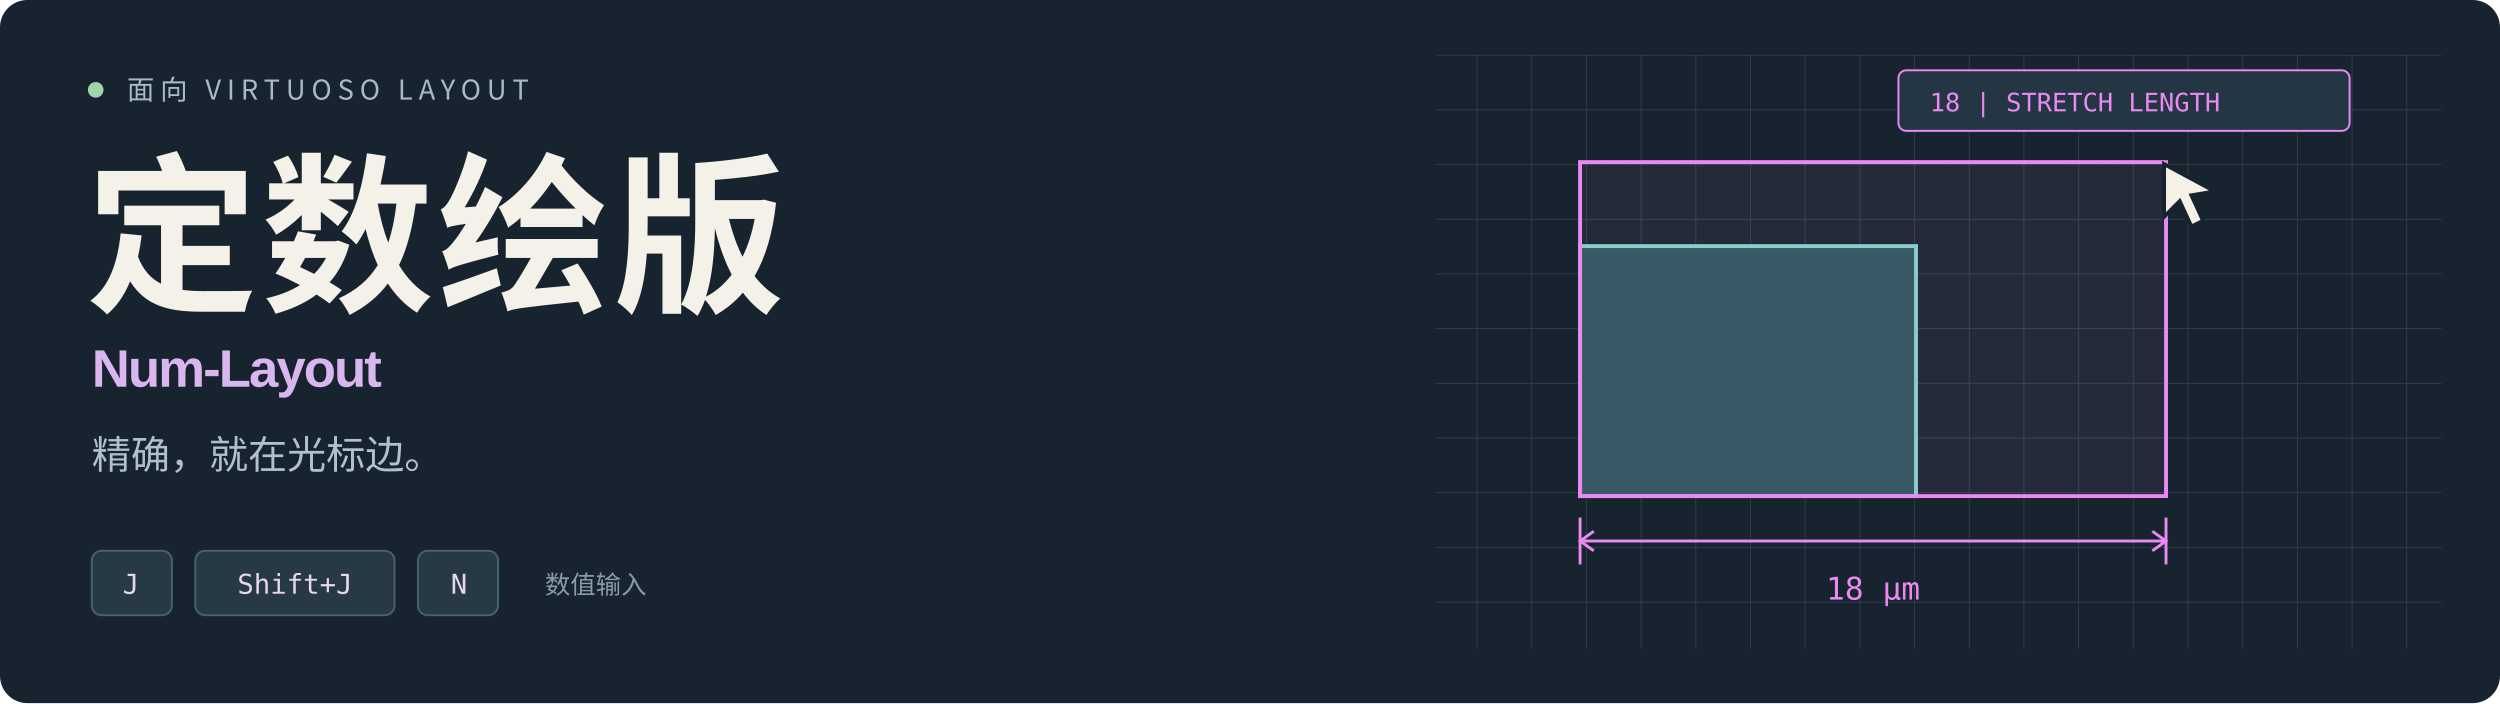
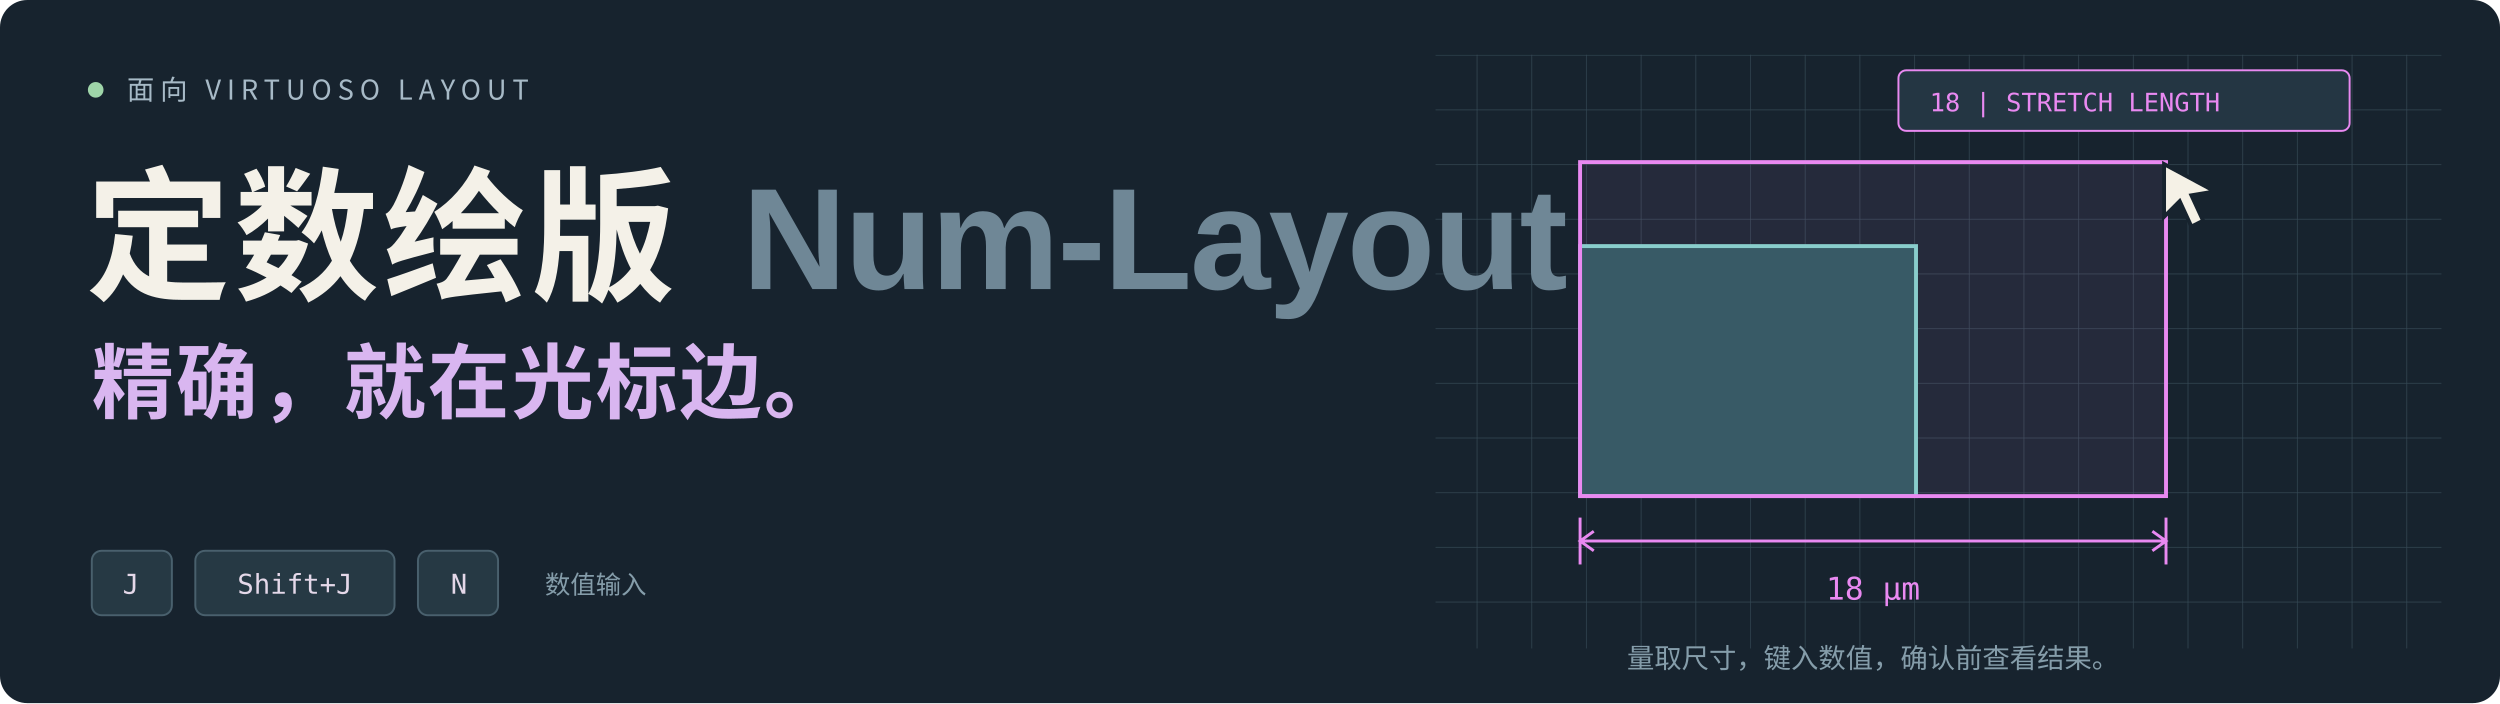
<svg xmlns="http://www.w3.org/2000/svg" viewBox="0 0 1280 360" role="img" aria-labelledby="title description">
  <defs>
    <pattern id="grid" width="28" height="28" patternUnits="userSpaceOnUse">
      <path d="M28 0H0V28" fill="none" stroke="#334753" stroke-width=".7" />
    </pattern>
  </defs>
  <rect width="1280" height="360" rx="14" fill="#17232e" />
  <rect x="735" y="28" width="515" height="304" fill="url(#grid)" />
  <circle cx="49" cy="46" r="4" fill="#9fd5a9" />
  <text x="65" y="51" fill="#a7bac7" font-family="'Noto Sans CJK SC','Microsoft YaHei',Arial,sans-serif" font-size="14" letter-spacing="3">面向 VIRTUOSO LAYOUT</text>
-   <text x="44" y="153" fill="#f4f1e8" font-family="'Noto Sans CJK SC','Microsoft YaHei',Arial,sans-serif" font-weight="650" font-size="88" letter-spacing="2">定数绘版</text>
-   <text x="47" y="198" fill="#d9b6f0" font-family="Arial,sans-serif" font-weight="600" font-size="27" letter-spacing="-1">Num-Layout</text>
-   <text x="47" y="240" fill="#afc1cd" font-family="'Noto Sans CJK SC','Microsoft YaHei',Arial,sans-serif" font-size="20">精确，就在光标边。</text>
+   <text x="44" y="148" fill="#f4f1e8" font-family="'Noto Sans CJK SC','Microsoft YaHei',Arial,sans-serif" font-weight="650" font-size="74" letter-spacing="2">定数绘版</text>
+   <text x="380" y="148" fill="#6f8796" font-family="Arial,sans-serif" font-weight="600" font-size="74" letter-spacing="-1" textLength="345" lengthAdjust="spacingAndGlyphs">Num-Layout</text>
+   <text x="47" y="211" fill="#d9b6f0" font-family="'Noto Sans CJK SC','Microsoft YaHei',Arial,sans-serif" font-weight="600" font-size="42" letter-spacing="1">精确，就在光标边。</text>
  <g fill="#263944" stroke="#49606d">
    <rect x="47" y="282" width="41" height="33" rx="5" />
    <rect x="100" y="282" width="102" height="33" rx="5" />
    <rect x="214" y="282" width="41" height="33" rx="5" />
  </g>
  <g fill="#e4d8e9" font-family="Consolas,monospace" font-size="14" text-anchor="middle">
    <text x="67" y="304">J</text>
    <text x="151" y="304">Shift+J</text>
    <text x="235" y="304">N</text>
  </g>
  <text x="279" y="304" fill="#859daa" font-family="'Noto Sans CJK SC','Microsoft YaHei',Arial,sans-serif" font-size="13">数值输入</text>
  <rect x="809" y="126" width="172" height="128" fill="#2b575c" stroke="#82d2c9" stroke-width="2" />
  <rect x="809" y="83" width="300" height="171" fill="#e989f1" fill-opacity=".07" stroke="#e989f1" stroke-width="2" />
  <path d="M809 277H1109m-293-5-7 5 7 5m286-10 7 5-7 5M809 265v24M1109 265v24" fill="none" stroke="#e989f1" stroke-width="1.5" />
  <text x="959" y="307" fill="#e989f1" font-family="Consolas,monospace" font-size="16" text-anchor="middle">18 µm</text>
  <path d="M1108 84v27l8-8 6 13 6-3-6-13 12-2Z" fill="#f5f1e6" stroke="#17232e" stroke-width="2" />
  <rect x="972" y="36" width="231" height="31" rx="4" fill="#243643" stroke="#e989f1" />
  <text x="988" y="57" fill="#e989f1" font-family="Consolas,monospace" font-size="13">18 | STRETCH LENGTH</text>
+   <text x="959" y="342" fill="#859daa" font-family="'Noto Sans CJK SC','Microsoft YaHei',Arial,sans-serif" font-size="14" text-anchor="middle">量取尺寸，键入数值，确认前查看结果。</text>
</svg>
